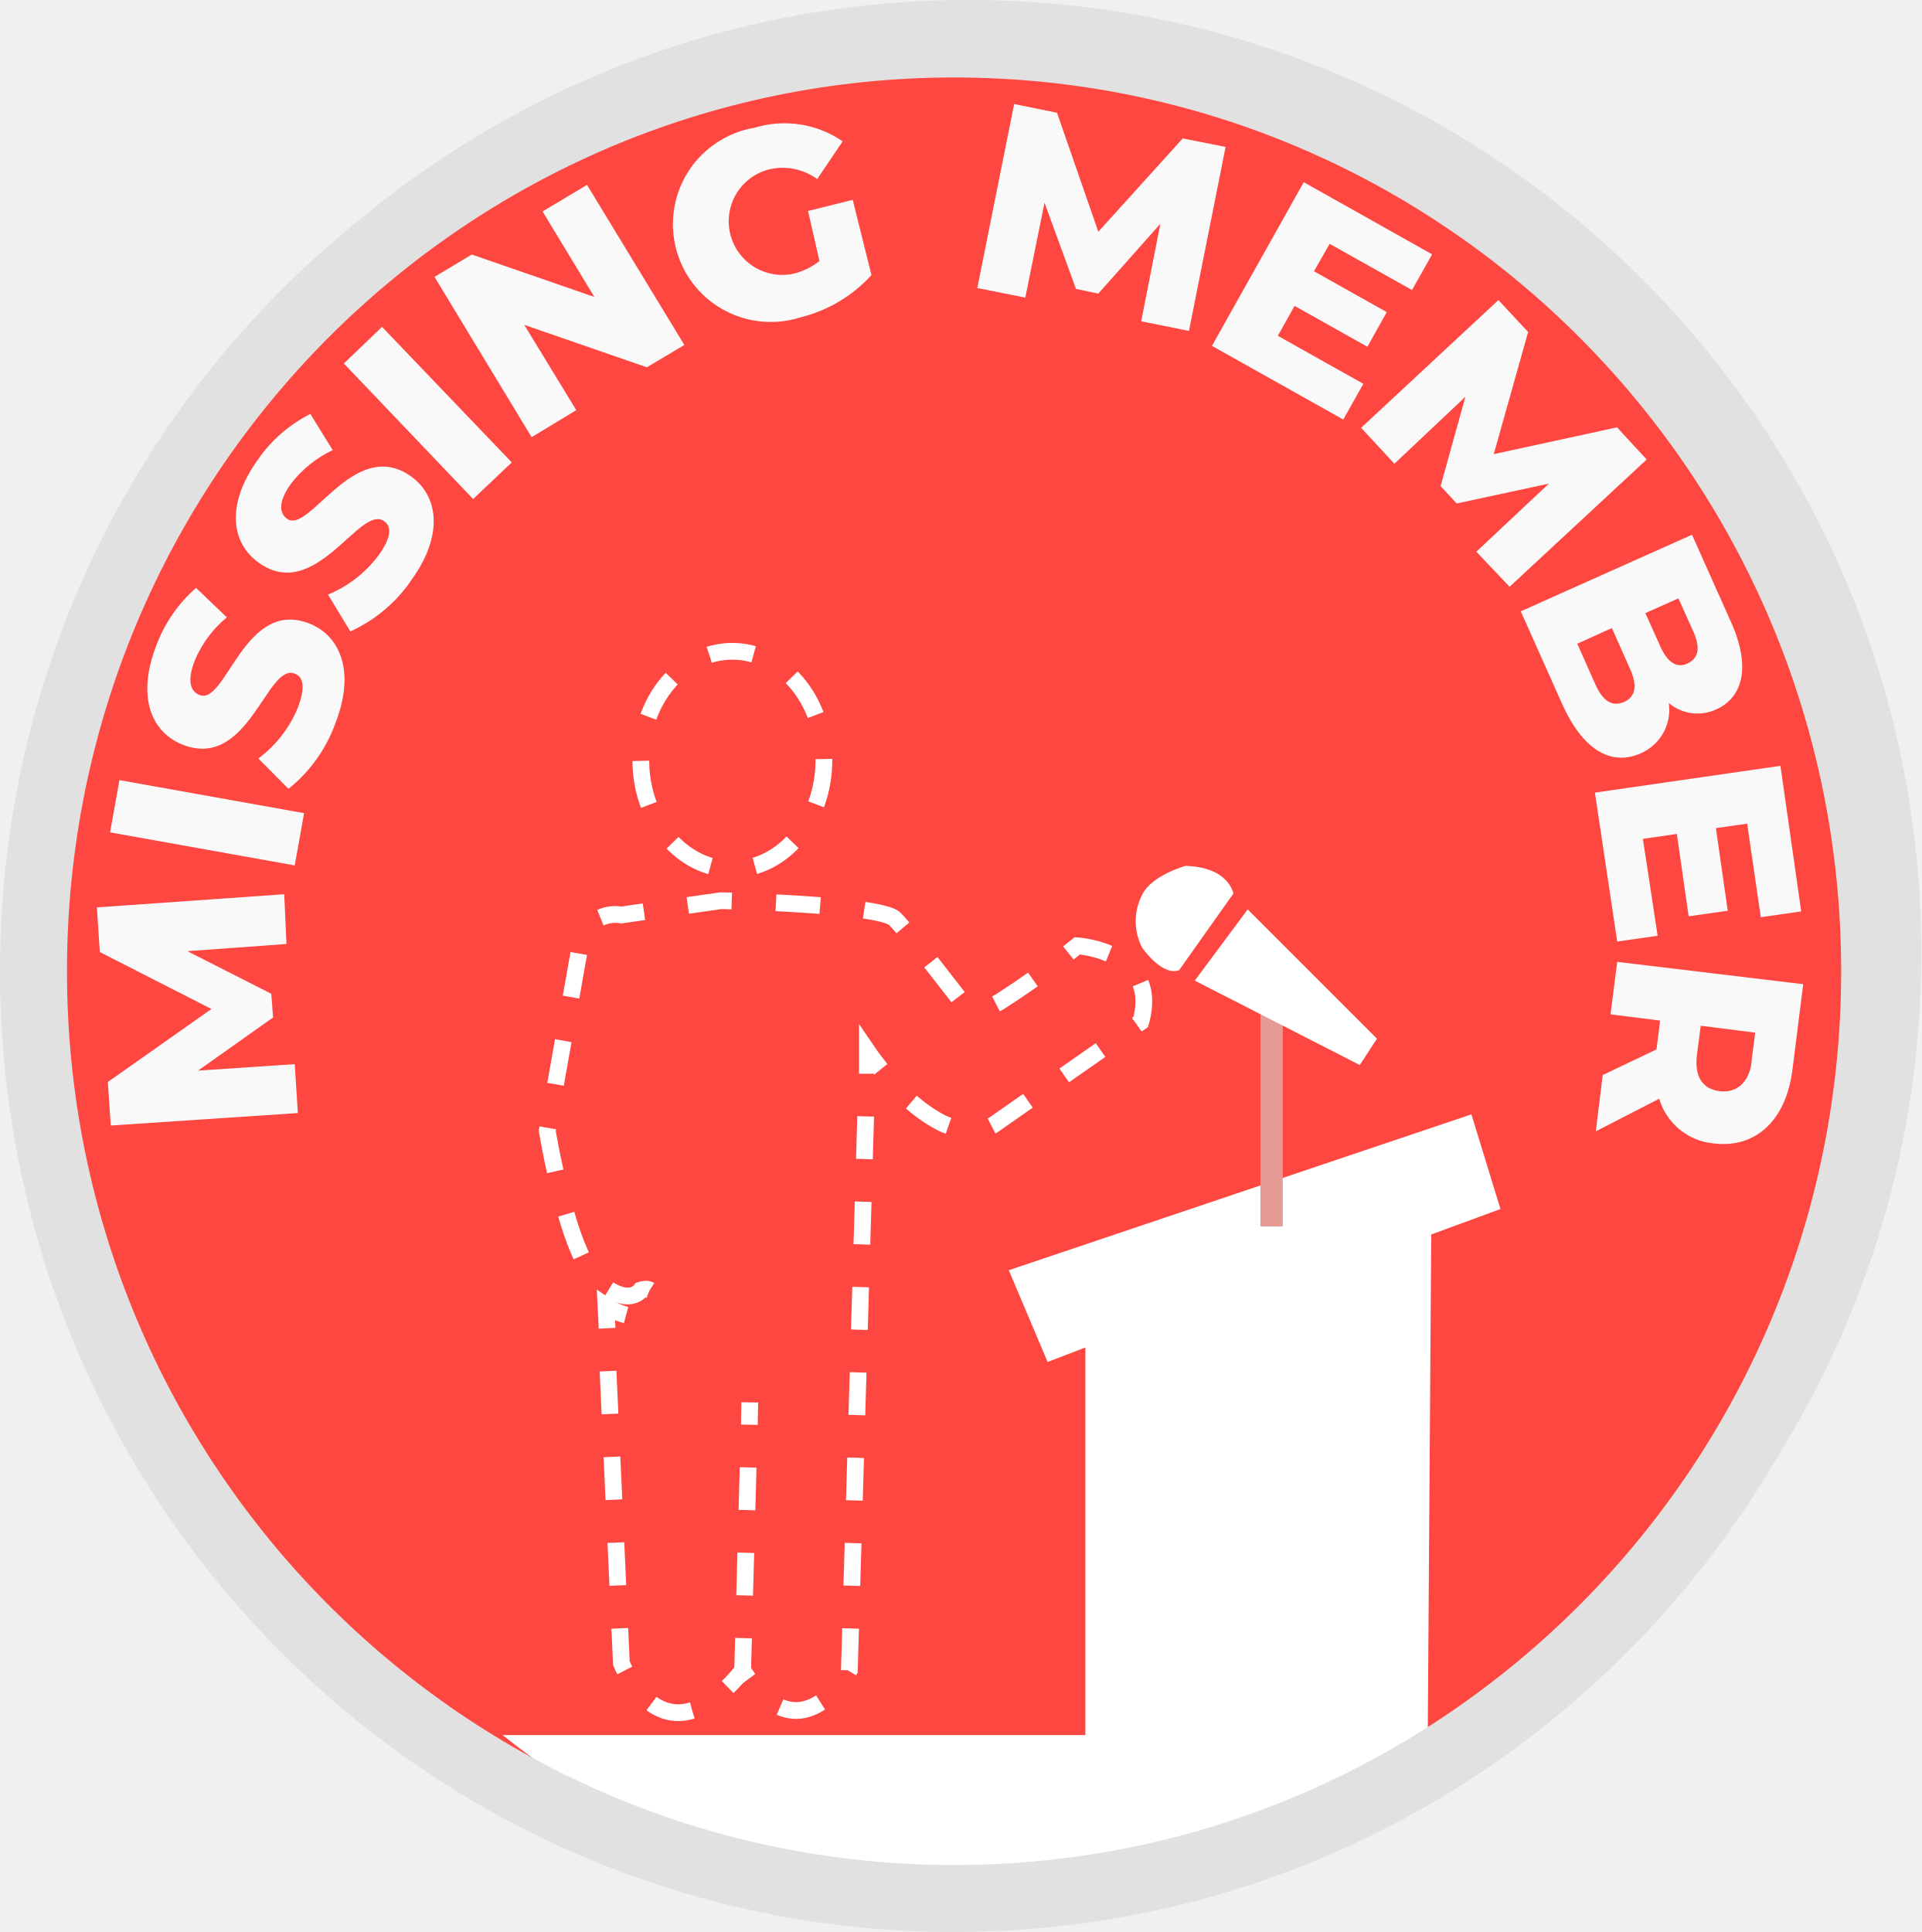
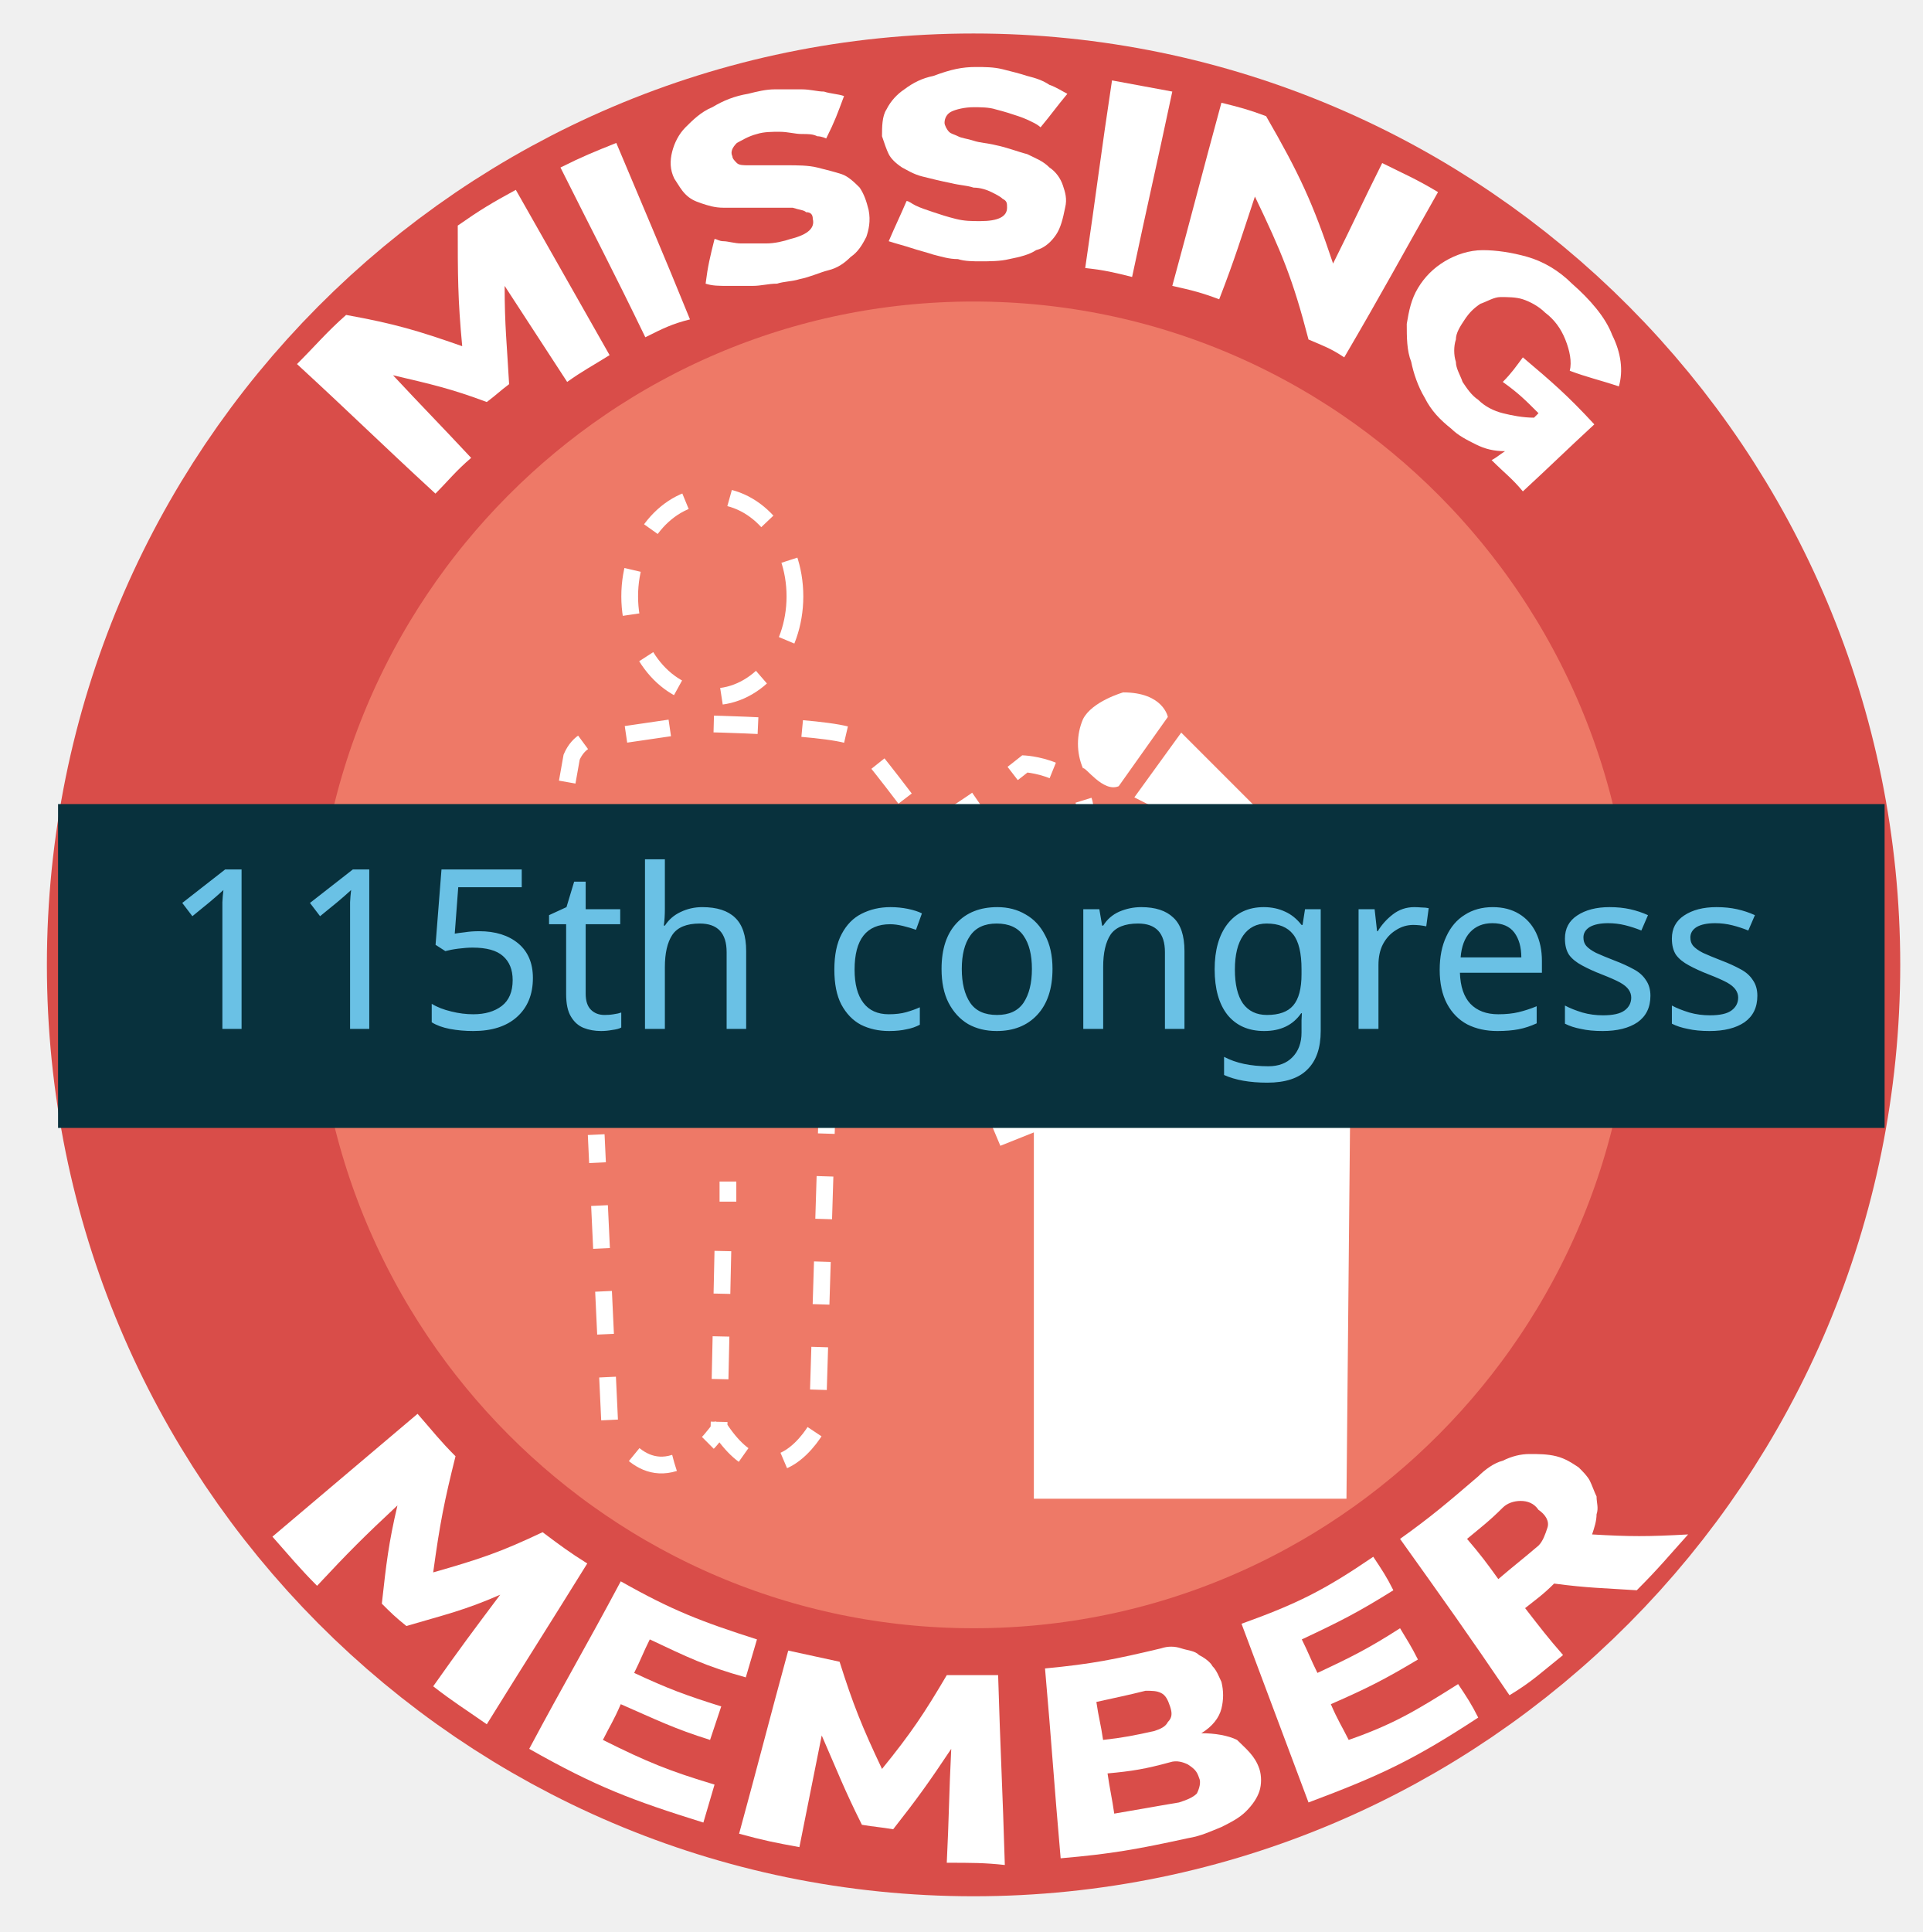
- <svg xmlns="http://www.w3.org/2000/svg" viewBox="0 0 86.06 86.53">
-   <circle cx="43.37" cy="42.68" r="42.18" style="fill:none;stroke:#e1e1e1;stroke-miterlimit:10" />
-   <ellipse cx="42.37" cy="43.84" rx="41.87" ry="42.18" style="fill:#ff4741" />
-   <path d="M728.64,328l-4.44.32,3.76,1.91.08,1.06-3.36,2.38,4.33-.29.14,2.19-8.38.56-.13-1.95,4.64-3.27-5-2.55-.13-2,8.39-.59Z" transform="translate(-715.81 -285.72)" style="fill:#f9f9f9" />
-   <path d="M720.74,323l.42-2.34,8.27,1.48-.42,2.34Z" transform="translate(-715.81 -285.72)" style="fill:#f9f9f9" />
-   <path d="M728.73,321.05l-1.35-1.36a5.32,5.32,0,0,0,1.77-2.28c.35-.92.24-1.38-.14-1.52-1.25-.49-2.06,4.32-5,3.19-1.4-.54-2.1-2.12-1.2-4.45a6.41,6.41,0,0,1,1.78-2.58l1.38,1.32a5,5,0,0,0-1.44,1.94c-.36.93-.18,1.38.22,1.54,1.19.46,2-4.33,4.9-3.21,1.37.53,2.09,2.12,1.19,4.45A6.65,6.65,0,0,1,728.73,321.05Z" transform="translate(-715.81 -285.72)" style="fill:#f9f9f9" />
-   <path d="M731.5,314l-1-1.65a5.35,5.35,0,0,0,2.28-1.78c.57-.8.57-1.28.23-1.51-1.08-.77-3.06,3.68-5.6,1.87-1.23-.87-1.51-2.57-.06-4.61a6.3,6.3,0,0,1,2.36-2.06l1,1.62a5.11,5.11,0,0,0-1.88,1.52c-.57.81-.51,1.3-.17,1.55,1,.74,3-3.7,5.55-1.9,1.2.85,1.5,2.57.06,4.6A6.62,6.62,0,0,1,731.5,314Z" transform="translate(-715.81 -285.72)" style="fill:#f9f9f9" />
-   <path d="M731.21,302l1.71-1.64,5.81,6.07L737,308.07Z" transform="translate(-715.81 -285.72)" style="fill:#f9f9f9" />
-   <path d="M742.1,294l4.36,7.17-1.68,1-5.49-1.9,2.33,3.82-2,1.21-4.35-7.18,1.67-1,5.49,1.9-2.32-3.83Z" transform="translate(-715.81 -285.72)" style="fill:#f9f9f9" />
-   <path d="M752,295.17l2-.5.84,3.37a6.32,6.32,0,0,1-3.17,1.89,4.38,4.38,0,1,1-2.06-8.49,4.59,4.59,0,0,1,3.94.61l-1.14,1.69a2.63,2.63,0,0,0-2.21-.42,2.4,2.4,0,0,0,1.14,4.66,3,3,0,0,0,1.17-.57Z" transform="translate(-715.81 -285.72)" style="fill:#f9f9f9" />
-   <path d="M766.92,300.11l.86-4.37L765,298.87l-1-.21-1.41-3.86-.86,4.25-2.15-.43,1.65-8.24,1.92.39L765,296.1l3.78-4.18,1.92.38-1.64,8.24Z" transform="translate(-715.81 -285.72)" style="fill:#f9f9f9" />
-   <path d="M776.87,302.91l-.9,1.6-5.88-3.3,4.11-7.33,5.75,3.23-.9,1.6-3.69-2.07-.7,1.23,3.26,1.83-.87,1.55-3.26-1.83-.75,1.34Z" transform="translate(-715.81 -285.72)" style="fill:#f9f9f9" />
-   <path d="M781.93,310.43l3.25-3.05-4.13.89-.72-.78,1.11-4-3.18,3-1.49-1.61,6.15-5.72,1.33,1.43-1.54,5.47,5.52-1.2,1.33,1.44L783.42,312Z" transform="translate(-715.81 -285.72)" style="fill:#f9f9f9" />
-   <path d="M789.29,319.46c-1.33.59-2.6-.16-3.52-2.22l-1.85-4.14,7.67-3.43,1.75,3.92c.9,2,.52,3.37-.66,3.9a2,2,0,0,1-2.13-.28A2.12,2.12,0,0,1,789.29,319.46Zm-.74-2.3c.52-.24.6-.74.26-1.49l-.81-1.82-1.55.7.81,1.82C787.59,317.11,788,317.39,788.55,317.16Zm2.43-4.64-1.48.66.67,1.49c.32.72.74,1,1.23.76s.57-.7.25-1.42Z" transform="translate(-715.81 -285.72)" style="fill:#f9f9f9" />
-   <path d="M790.05,327.63l-1.81.26-1-6.67,8.31-1.2.93,6.52-1.81.26-.61-4.19-1.4.2.53,3.7-1.75.25-.53-3.69-1.52.22Z" transform="translate(-715.81 -285.72)" style="fill:#f9f9f9" />
-   <path d="M790,332.72l.16-1.29-2.22-.28.3-2.35,8.33,1-.48,3.81c-.28,2.28-1.64,3.56-3.55,3.32a2.81,2.81,0,0,1-2.42-2l-2.84,1.46.31-2.52Zm4.25.56.17-1.31-2.44-.31-.17,1.31c-.12,1,.27,1.52,1,1.62S794.14,334.25,794.26,333.28Z" transform="translate(-715.81 -285.72)" style="fill:#f9f9f9" />
-   <ellipse cx="32.8" cy="34.05" rx="4.1" ry="4.88" style="fill:none;stroke:#fff;stroke-miterlimit:10;stroke-width:0.75px;stroke-dasharray:2.015,2.015" />
-   <path d="M749.07,360.53a7.35,7.35,0,0,1-.67.75" transform="translate(-715.81 -285.72)" style="fill:none;stroke:#fff;stroke-miterlimit:10;stroke-width:0.75px" />
-   <path d="M746.81,362.33c-2.09.65-3.17-2.12-3.17-2.12l-.64-14" transform="translate(-715.81 -285.72)" style="fill:none;stroke:#fff;stroke-miterlimit:10;stroke-width:0.75px;stroke-dasharray:1.922,1.922" />
-   <path d="M743,345.21l-.05-1a3,3,0,0,0,.9.41" transform="translate(-715.81 -285.72)" style="fill:none;stroke:#fff;stroke-miterlimit:10;stroke-width:0.75px" />
-   <path d="M744.91,343.5c-.14-.09-.4,0-.4,0s-.55.81-1.92-.4-2.27-6.73-2.27-6.73l1.54-8.67a1.62,1.62,0,0,1,1.78-1l4.46-.64s7.13.16,7.78.81,3,3.72,3,3.72.32.81,1.7,0a37.69,37.69,0,0,0,3.48-2.51s3.73.24,2.84,3.41l-6.48,4.53s-.81.73-2.43,0a7,7,0,0,1-2.09-1.68" transform="translate(-715.81 -285.72)" style="fill:none;stroke:#fff;stroke-miterlimit:10;stroke-width:0.75px;stroke-dasharray:1.983,1.983" />
-   <path d="M755.26,333.61c-.37-.46-.6-.8-.6-.8l0,1" transform="translate(-715.81 -285.72)" style="fill:none;stroke:#fff;stroke-miterlimit:10;stroke-width:0.75px" />
-   <path d="M754.58,335.72l-.73,24.81s-2.19,4.05-4.78,0l.27-10" transform="translate(-715.81 -285.72)" style="fill:none;stroke:#fff;stroke-miterlimit:10;stroke-width:0.75px;stroke-dasharray:1.912,1.912" />
-   <line x1="33.56" y1="63.81" x2="33.58" y2="62.81" style="fill:none;stroke:#fff;stroke-miterlimit:10;stroke-width:0.75px" />
-   <path d="M779.86,363.43H738.32s11.82,9.62,20.28,8.53S779.86,363.43,779.86,363.43Z" transform="translate(-715.81 -285.72)" style="fill:#fff" />
-   <polygon points="45.18 56.89 65.9 49.91 67.2 54.15 64.1 55.29 63.94 78.29 48.61 78.29 48.61 60.35 46.92 61 45.18 56.89" style="fill:#fff" />
-   <path d="M772.76,340.65l0-10Z" transform="translate(-715.81 -285.72)" style="fill:none;stroke:#e69a95;stroke-miterlimit:10" />
-   <polygon points="53.51 43.92 60.9 47.7 61.67 46.52 55.88 40.73 53.51 43.92" style="fill:#fff" />
-   <path d="M768.62,329.17l2.43-3.43s-.19-1.18-2.14-1.24c0,0-1.53.42-1.95,1.3a2.58,2.58,0,0,0,0,2.36S767.85,329.46,768.62,329.17Z" transform="translate(-715.81 -285.72)" style="fill:#fff" />
-   <ellipse cx="42.73" cy="43.5" rx="41.23" ry="41.53" style="fill:none;stroke:#e1e1e1;stroke-miterlimit:10;stroke-width:3px" />
+ <svg xmlns="http://www.w3.org/2000/svg" version="1.1" x="0px" y="0px" viewBox="0 0 86.1 86.5" style="enable-background:new 0 0 86.1 86.5;" xml:space="preserve">
+   <style type="text/css">
+ 	.st0{fill:#EE7967;stroke:#D94D49;stroke-width:12;stroke-miterlimit:10;}
+ 	.st1{fill:none;stroke:#FFFFFF;stroke-width:0.75;stroke-miterlimit:10;stroke-dasharray:2.015,2.015;}
+ 	.st2{fill:none;stroke:#FFFFFF;stroke-width:0.75;stroke-miterlimit:10;}
+ 	.st3{fill:none;stroke:#FFFFFF;stroke-width:0.75;stroke-miterlimit:10;stroke-dasharray:1.922,1.922;}
+ 	.st4{fill:none;stroke:#FFFFFF;stroke-width:0.75;stroke-miterlimit:10;stroke-dasharray:1.983,1.983;}
+ 	.st5{fill:none;stroke:#FFFFFF;stroke-width:0.75;stroke-miterlimit:10;stroke-dasharray:1.912,1.912;}
+ 	.st6{fill:none;stroke:#FFFFFF;stroke-miterlimit:10;}
+ 	.st7{fill:#FFFFFF;}
+ 	.st8{fill:#08313D;}
+ 	.st9{fill:#6AC1E5;}
+ 	.st10{font-family:'Raleway-ExtraBold';}
+ 	.st11{font-size:10px;}
+ </style>
+   <g id="Layer_1">
+     <ellipse class="st0" cx="43.6" cy="43.2" rx="35.5" ry="35.7" />
+   </g>
+   <g id="drawing">
+     <g>
+       <ellipse class="st1" cx="31.9" cy="26.7" rx="3.7" ry="4.5" />
+       <path class="st2" d="M32.3,63.9c-0.2,0.2-0.4,0.5-0.6,0.7" />
+       <path class="st3" d="M30.2,65.5c-1.9,0.6-2.9-1.9-2.9-1.9l-0.6-12.8" />
+       <path class="st2" d="M26.8,49.9l0-0.9c0.3,0.2,0.5,0.3,0.8,0.4" />
+       <path class="st4" d="M28.5,48.3c-0.1-0.1-0.4,0-0.4,0s-0.5,0.7-1.8-0.4c-1.3-1.1-2.1-6.1-2.1-6.1l1.4-7.9c0.3-0.7,0.9-1,1.6-0.9    l4.1-0.6c0,0,6.5,0.1,7.1,0.7c0.6,0.6,2.7,3.4,2.7,3.4s0.3,0.7,1.6,0c1.1-0.7,2.2-1.5,3.2-2.3c0,0,3.4,0.2,2.6,3.1l-5.9,4.1    c0,0-0.7,0.7-2.2,0c-0.7-0.4-1.4-0.9-1.9-1.5" />
+       <path class="st5" d="M37.3,41.2l-0.7,22.7c0,0-2,3.7-4.4,0l0.2-9.1" />
+       <line class="st2" x1="32.6" y1="53.8" x2="32.6" y2="52.9" />
+       <path class="st6" d="M53.9,45.7v-9.1V45.7z" />
+       <polygon class="st7" points="50.8,35.7 57.5,39.1 58.2,38.1 52.9,32.8   " />
+       <path class="st7" d="M50.1,35.2l2.2-3.1c0,0-0.2-1.1-2-1.1c0,0-1.4,0.4-1.8,1.2c-0.3,0.7-0.3,1.5,0,2.2    C48.6,34.3,49.4,35.5,50.1,35.2z" />
+       <polygon class="st7" points="43.2,47.5 62.1,41.1 63.3,45 60.5,46.1 60.3,67.1 46.3,67.1 46.3,50.7 44.8,51.3   " />
+     </g>
+     <rect x="2.6" y="36" class="st8" width="81.8" height="14.5" />
+   </g>
+   <g id="text">
+     <g>
+       <g>
+         <path class="st7" d="M25.4,17.1c-1.1-1.7-1.7-2.6-2.8-4.3c0,1.8,0.1,2.6,0.2,4.4c-0.4,0.3-0.6,0.5-1,0.8     c-1.6-0.6-2.5-0.8-4.2-1.2c1.4,1.5,2.1,2.2,3.5,3.7c-0.7,0.6-1,1-1.6,1.6c-2.5-2.3-3.7-3.5-6.2-5.8c0.9-0.9,1.3-1.4,2.2-2.2     c2.2,0.4,3.2,0.7,5.2,1.4c-0.2-2.1-0.2-3.2-0.2-5.4c1-0.7,1.5-1,2.6-1.6c1.7,3,2.5,4.4,4.2,7.4C26.5,16.4,26.1,16.6,25.4,17.1z" />
+         <path class="st7" d="M28.9,15.1c-1.5-3.1-2.3-4.6-3.8-7.6c1-0.5,1.5-0.7,2.5-1.1c1.3,3.1,2,4.7,3.3,7.9     C30.1,14.5,29.7,14.7,28.9,15.1z" />
+         <path class="st7" d="M37,6.2c0,0-0.2-0.1-0.4-0.1c-0.2-0.1-0.4-0.1-0.7-0.1c-0.3,0-0.6-0.1-1-0.1c-0.3,0-0.7,0-1,0.1     c-0.4,0.1-0.7,0.3-0.9,0.4c-0.2,0.2-0.3,0.4-0.2,0.6c0,0.1,0.1,0.2,0.2,0.3s0.3,0.1,0.5,0.1c0.2,0,0.4,0,0.7,0c0.3,0,0.6,0,1,0     c0.5,0,1,0,1.4,0.1c0.4,0.1,0.8,0.2,1.1,0.3c0.3,0.1,0.6,0.4,0.8,0.6c0.2,0.3,0.3,0.6,0.4,1c0.1,0.5,0,0.9-0.1,1.2     c-0.2,0.4-0.4,0.7-0.7,0.9c-0.3,0.3-0.6,0.5-1,0.6s-0.8,0.3-1.3,0.4c-0.3,0.1-0.7,0.1-1,0.2c-0.4,0-0.7,0.1-1.1,0.1     c-0.4,0-0.7,0-1.1,0c-0.4,0-0.7,0-1-0.1c0.1-0.8,0.2-1.2,0.4-2c0.1,0,0.2,0.1,0.4,0.1c0.2,0,0.5,0.1,0.8,0.1c0.3,0,0.7,0,1.1,0     c0.4,0,0.8-0.1,1.1-0.2c0.8-0.2,1.1-0.5,1-0.9c0-0.2-0.1-0.3-0.3-0.3c-0.1-0.1-0.3-0.1-0.6-0.2c-0.2,0-0.5,0-0.8,0     c-0.3,0-0.6,0-1,0c-0.5,0-0.9,0-1.3,0c-0.4,0-0.7-0.1-1-0.2c-0.3-0.1-0.5-0.2-0.7-0.4c-0.2-0.2-0.3-0.4-0.5-0.7     c-0.2-0.4-0.2-0.8-0.1-1.2c0.1-0.4,0.3-0.8,0.6-1.1c0.3-0.3,0.7-0.7,1.2-0.9c0.5-0.3,1-0.5,1.6-0.6c0.4-0.1,0.8-0.2,1.2-0.2     c0.4,0,0.8,0,1.2,0c0.4,0,0.7,0.1,1,0.1c0.3,0.1,0.6,0.1,0.9,0.2C37.5,5.1,37.4,5.4,37,6.2z" />
+         <path class="st7" d="M46.6,5.7c0,0-0.1-0.1-0.3-0.2c-0.2-0.1-0.4-0.2-0.7-0.3C45.3,5.1,45,5,44.6,4.9c-0.3-0.1-0.7-0.1-1-0.1     c-0.4,0-0.8,0.1-1,0.2c-0.2,0.1-0.3,0.3-0.3,0.5c0,0.1,0.1,0.3,0.2,0.4C42.6,6,42.7,6,42.9,6.1c0.2,0.1,0.4,0.1,0.7,0.2     c0.3,0.1,0.6,0.1,1,0.2c0.5,0.1,1,0.3,1.4,0.4c0.4,0.2,0.7,0.3,1,0.6c0.3,0.2,0.5,0.5,0.6,0.8c0.1,0.3,0.2,0.6,0.1,1     c-0.1,0.5-0.2,0.9-0.4,1.2c-0.2,0.3-0.5,0.6-0.9,0.7c-0.3,0.2-0.7,0.3-1.2,0.4c-0.4,0.1-0.9,0.1-1.3,0.1c-0.3,0-0.7,0-1-0.1     c-0.4,0-0.7-0.1-1.1-0.2c-0.3-0.1-0.7-0.2-1-0.3c-0.3-0.1-0.7-0.2-1-0.3c0.3-0.7,0.5-1.1,0.8-1.8c0.1,0,0.2,0.1,0.4,0.2     c0.2,0.1,0.5,0.2,0.8,0.3c0.3,0.1,0.6,0.2,1,0.3c0.4,0.1,0.7,0.1,1.1,0.1c0.8,0,1.2-0.2,1.2-0.6c0-0.2,0-0.3-0.2-0.4     c-0.1-0.1-0.3-0.2-0.5-0.3c-0.2-0.1-0.5-0.2-0.8-0.2c-0.3-0.1-0.6-0.1-1-0.2c-0.5-0.1-0.9-0.2-1.3-0.3c-0.4-0.1-0.7-0.3-0.9-0.4     c-0.3-0.2-0.5-0.4-0.6-0.6c-0.1-0.2-0.2-0.5-0.3-0.8c0-0.4,0-0.9,0.2-1.2c0.2-0.4,0.5-0.7,0.8-0.9c0.4-0.3,0.8-0.5,1.3-0.6     C42.6,3.1,43.1,3,43.7,3c0.4,0,0.8,0,1.2,0.1c0.4,0.1,0.8,0.2,1.1,0.3c0.4,0.1,0.7,0.2,1,0.4c0.3,0.1,0.6,0.3,0.8,0.4     C47.3,4.8,47.1,5.1,46.6,5.7z" />
+         <path class="st7" d="M48.6,12c0.5-3.4,0.7-5.1,1.2-8.4c1.1,0.2,1.6,0.3,2.7,0.5c-0.7,3.3-1.1,5-1.8,8.3     C49.9,12.2,49.5,12.1,48.6,12z" />
+         <path class="st7" d="M56.2,8.8c-0.6,1.8-0.9,2.8-1.6,4.6c-0.8-0.3-1.2-0.4-2.1-0.6c0.9-3.3,1.3-4.9,2.2-8.2     c0.8,0.2,1.2,0.3,2,0.6c1.5,2.6,2.1,3.9,3,6.6c0.9-1.8,1.3-2.7,2.2-4.5c1,0.5,1.5,0.7,2.5,1.3c-1.7,3-2.5,4.5-4.2,7.4     c-0.6-0.4-0.9-0.5-1.6-0.8C57.9,12.5,57.4,11.3,56.2,8.8z" />
+         <path class="st7" d="M67.4,20.2c-0.5,0-0.9-0.1-1.3-0.3c-0.4-0.2-0.8-0.4-1.1-0.7c-0.5-0.4-0.9-0.8-1.2-1.4     c-0.3-0.5-0.5-1.1-0.6-1.6C63,15.7,63,15.1,63,14.5c0.1-0.6,0.2-1.1,0.5-1.6c0.3-0.5,0.7-0.9,1.2-1.2c0.5-0.3,1.1-0.5,1.7-0.5     c0.6,0,1.3,0.1,2,0.3c0.7,0.2,1.4,0.6,2,1.2c0.8,0.7,1.5,1.5,1.8,2.3c0.4,0.8,0.5,1.6,0.3,2.3c-0.9-0.3-1.4-0.4-2.2-0.7     c0.1-0.4,0-0.9-0.2-1.4c-0.2-0.5-0.5-0.9-0.9-1.2c-0.3-0.3-0.7-0.5-1-0.6c-0.3-0.1-0.7-0.1-1-0.1c-0.3,0-0.6,0.2-0.9,0.3     c-0.3,0.2-0.5,0.4-0.7,0.7c-0.2,0.3-0.4,0.6-0.4,0.9c-0.1,0.3-0.1,0.7,0,1c0,0.3,0.2,0.6,0.3,0.9c0.2,0.3,0.4,0.6,0.7,0.8     c0.3,0.3,0.7,0.5,1.1,0.6c0.4,0.1,0.9,0.2,1.4,0.2c0.1-0.1,0.1-0.1,0.2-0.2c-0.6-0.6-0.9-0.9-1.6-1.4c0.4-0.4,0.6-0.7,0.9-1.1     c1.3,1.1,2,1.7,3.2,3c-1.3,1.2-1.9,1.8-3.2,3c-0.5-0.6-0.8-0.8-1.4-1.4C67,20.5,67.1,20.4,67.4,20.2z" />
+       </g>
+     </g>
+     <g>
+       <g>
+         <path class="st7" d="M19.4,75.5c1.2-1.7,1.8-2.5,3-4.1c-1.6,0.7-2.5,0.9-4.2,1.4c-0.5-0.4-0.7-0.6-1.1-1c0.2-1.8,0.3-2.7,0.7-4.4     c-1.5,1.4-2.2,2.1-3.6,3.6c-0.8-0.8-1.2-1.3-2-2.2c2.6-2.2,3.9-3.3,6.5-5.5c0.7,0.8,1,1.2,1.7,1.9c-0.5,2-0.7,3-1,5.2     c2.1-0.6,3-0.9,4.9-1.8c0.8,0.6,1.2,0.9,2,1.4c-1.8,2.9-2.7,4.3-4.5,7.2C20.8,76.5,20.3,76.2,19.4,75.5z" />
+         <path class="st7" d="M32,79.9c-0.2,0.7-0.3,1-0.5,1.7c-3.2-1-4.8-1.6-7.8-3.3c1.6-3,2.5-4.5,4.1-7.5c2.3,1.3,3.6,1.8,6.1,2.6     c-0.2,0.7-0.3,1-0.5,1.7c-1.8-0.5-2.6-0.9-4.3-1.7c-0.3,0.6-0.4,0.9-0.7,1.5c1.5,0.7,2.3,1,3.9,1.5c-0.2,0.6-0.3,0.9-0.5,1.5     c-1.6-0.5-2.4-0.9-4-1.6c-0.3,0.7-0.5,1-0.8,1.6C29,78.9,30,79.3,32,79.9z" />
+         <path class="st7" d="M42.4,83.4c0.1-2,0.1-3.1,0.2-5.1c-1,1.5-1.5,2.2-2.6,3.6c-0.6-0.1-0.8-0.1-1.4-0.2c-0.8-1.6-1.1-2.4-1.8-4     c-0.4,2-0.6,3-1,5c-1.1-0.2-1.6-0.3-2.7-0.6c0.9-3.3,1.3-4.9,2.2-8.2c0.9,0.2,1.4,0.3,2.3,0.5c0.6,1.9,1,2.9,1.9,4.8     c1.3-1.6,1.9-2.5,2.9-4.2c0.9,0,1.4,0,2.3,0c0.1,3.4,0.2,5.1,0.3,8.5C44.1,83.4,43.5,83.4,42.4,83.4z" />
+         <path class="st7" d="M56.4,79.2c0.1,0.3,0.1,0.7,0,1c-0.1,0.3-0.3,0.6-0.6,0.9c-0.3,0.3-0.7,0.5-1.1,0.7     c-0.5,0.2-0.9,0.4-1.5,0.5c-2.3,0.5-3.4,0.7-5.7,0.9c-0.3-3.4-0.4-5.1-0.7-8.5c2.1-0.2,3.1-0.4,5.2-0.9c0.3-0.1,0.6-0.1,0.9,0     c0.3,0.1,0.6,0.1,0.8,0.3c0.2,0.1,0.5,0.3,0.6,0.5c0.2,0.2,0.3,0.5,0.4,0.7c0.1,0.4,0.1,0.8,0,1.2c-0.1,0.4-0.4,0.8-0.9,1.1     c0.6,0,1.2,0.1,1.6,0.3C55.8,78.3,56.2,78.6,56.4,79.2z M49.1,76.2c0.1,0.7,0.2,1,0.3,1.7c0.9-0.1,1.4-0.2,2.3-0.4     c0.3-0.1,0.5-0.2,0.6-0.4c0.2-0.2,0.2-0.4,0.1-0.7c-0.1-0.3-0.2-0.5-0.4-0.6c-0.2-0.1-0.4-0.1-0.7-0.1C50.5,75.9,50,76,49.1,76.2     z M53.7,79.6c-0.1-0.3-0.2-0.4-0.5-0.6c-0.2-0.1-0.5-0.2-0.8-0.1c-1.1,0.3-1.7,0.4-2.8,0.5c0.1,0.7,0.2,1.1,0.3,1.8     c1.2-0.2,1.7-0.3,2.9-0.5c0.3-0.1,0.6-0.2,0.8-0.4C53.7,80.1,53.8,79.8,53.7,79.6z" />
+         <path class="st7" d="M65.3,75.4c0.4,0.6,0.6,0.9,0.9,1.5c-2.9,1.9-4.4,2.6-7.6,3.8c-1.2-3.2-1.8-4.8-3-8c2.5-0.9,3.7-1.5,5.9-3     c0.4,0.6,0.6,0.9,0.9,1.5c-1.6,1-2.4,1.4-4.1,2.2c0.3,0.6,0.4,0.9,0.7,1.5c1.5-0.7,2.3-1.1,3.7-2c0.3,0.5,0.5,0.8,0.8,1.4     c-1.5,0.9-2.3,1.3-3.9,2c0.3,0.7,0.5,1,0.8,1.6C62.4,77.2,63.4,76.6,65.3,75.4z" />
+         <path class="st7" d="M67.6,75.9c-1.9-2.8-2.9-4.2-4.9-7c1.4-1,2.1-1.6,3.5-2.8c0.3-0.3,0.7-0.6,1.1-0.7c0.4-0.2,0.8-0.3,1.2-0.3     c0.4,0,0.8,0,1.2,0.1c0.4,0.1,0.7,0.3,1,0.5c0.2,0.2,0.4,0.4,0.5,0.6c0.1,0.2,0.2,0.5,0.3,0.7c0,0.3,0.1,0.5,0,0.8     c0,0.3-0.1,0.6-0.2,0.9c1.7,0.1,2.5,0.1,4.3,0c-0.9,1-1.3,1.5-2.3,2.5c-1.5-0.1-2.2-0.1-3.7-0.3c-0.5,0.5-0.8,0.7-1.3,1.1     c0.7,0.9,1,1.3,1.7,2.1C69,74.9,68.6,75.3,67.6,75.9z M67.1,70.7c0.7-0.6,1.1-0.9,1.8-1.5c0.2-0.2,0.3-0.5,0.4-0.8     s-0.1-0.6-0.4-0.8c-0.2-0.3-0.5-0.4-0.8-0.4c-0.3,0-0.6,0.1-0.8,0.3c-0.6,0.6-1,0.9-1.6,1.4C66.3,69.6,66.6,70,67.1,70.7z" />
+       </g>
+     </g>
+     <text transform="matrix(1 0 0 1 7.2717 46.0673)" class="st9 st10 st11">115th congress</text>
+   </g>
+   <g id="outline">
+ </g>
</svg>
